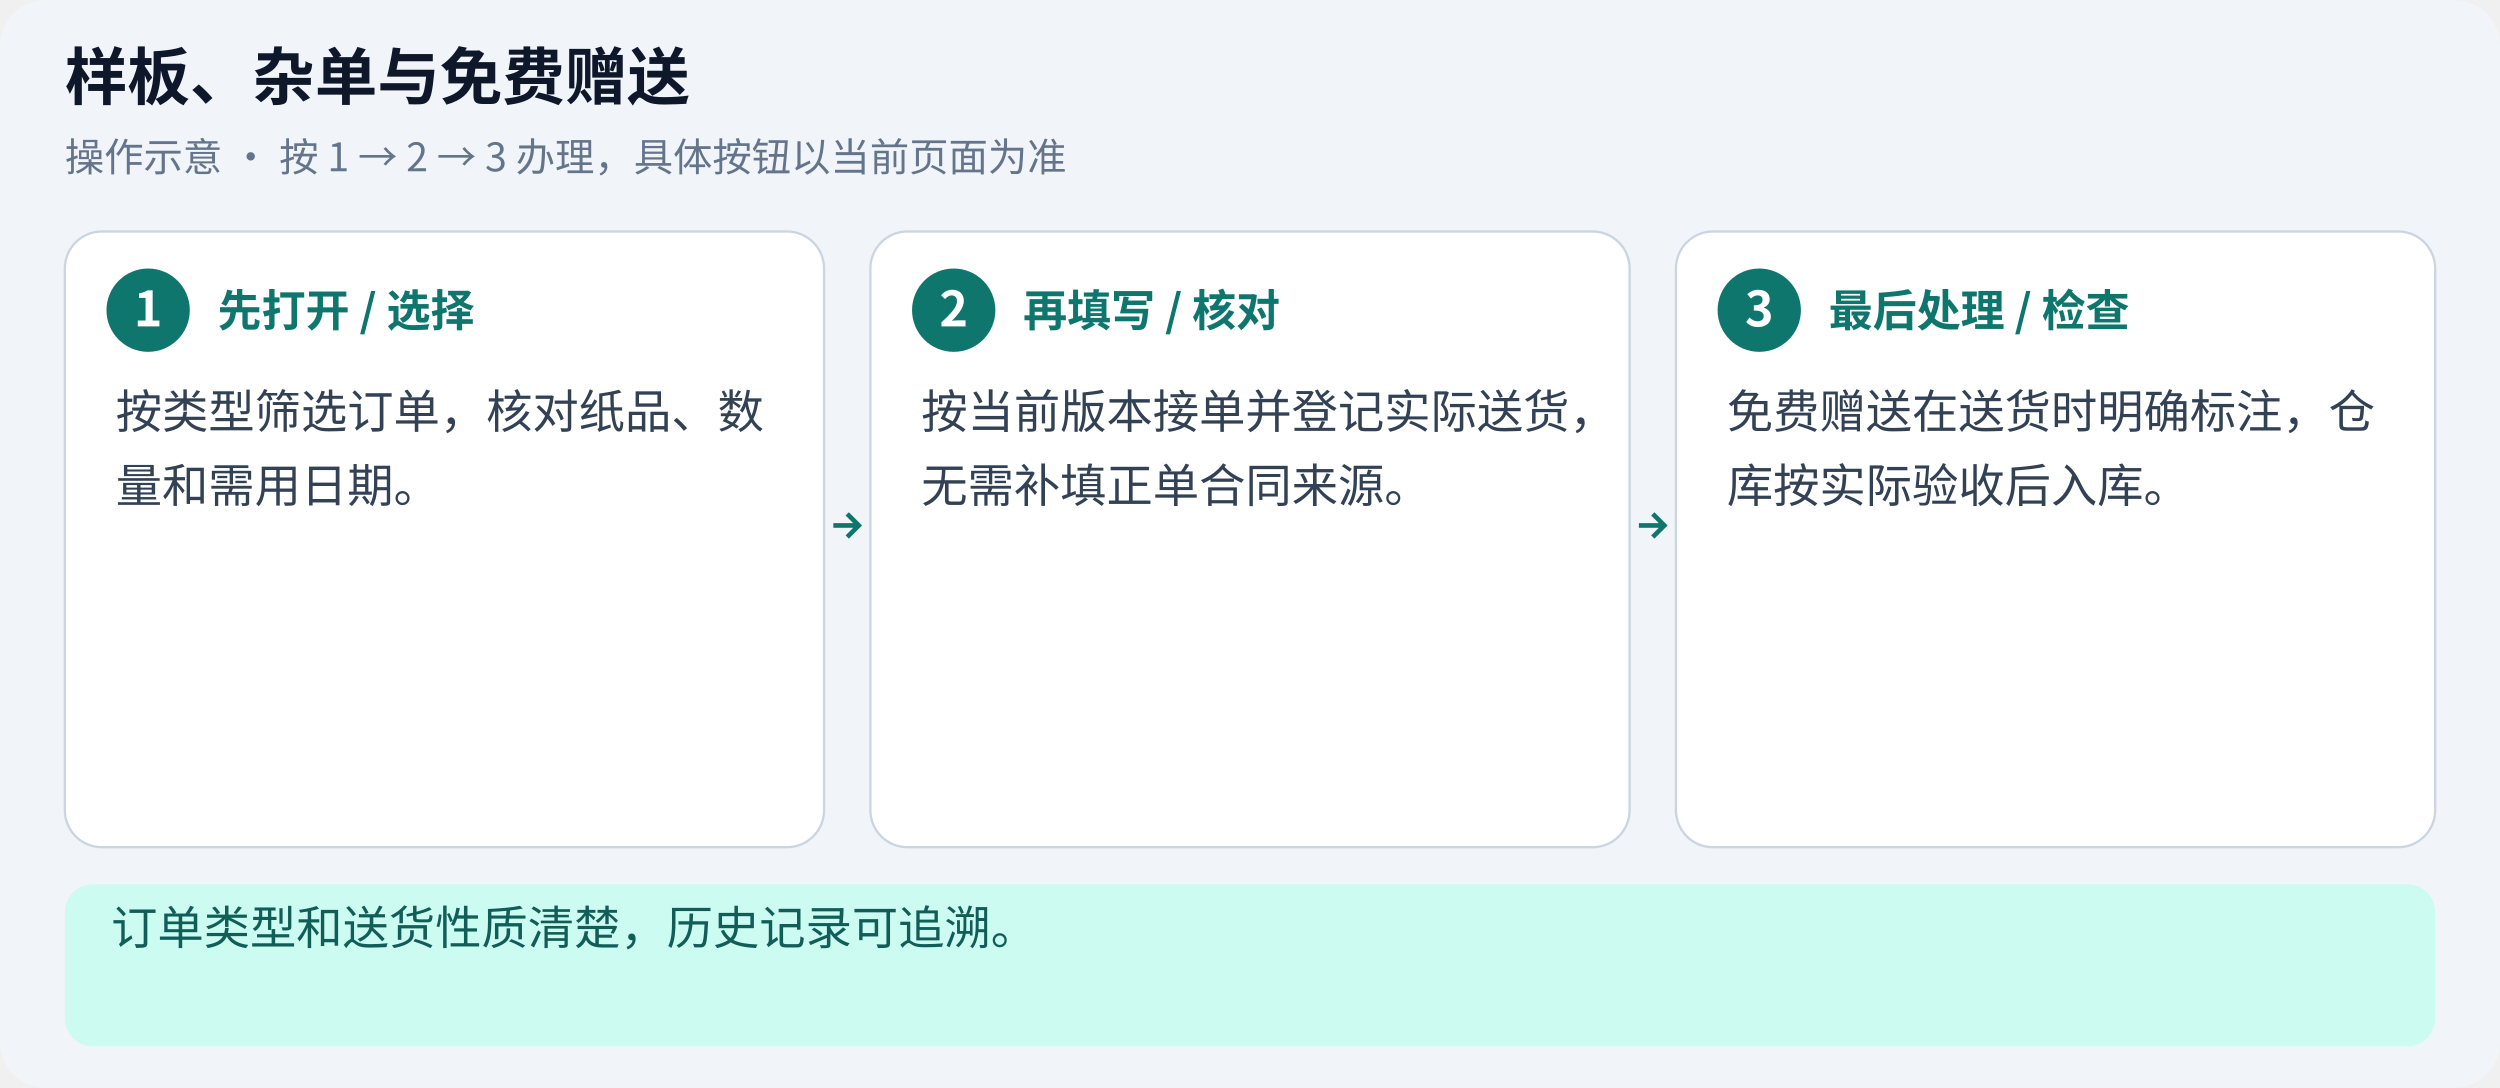
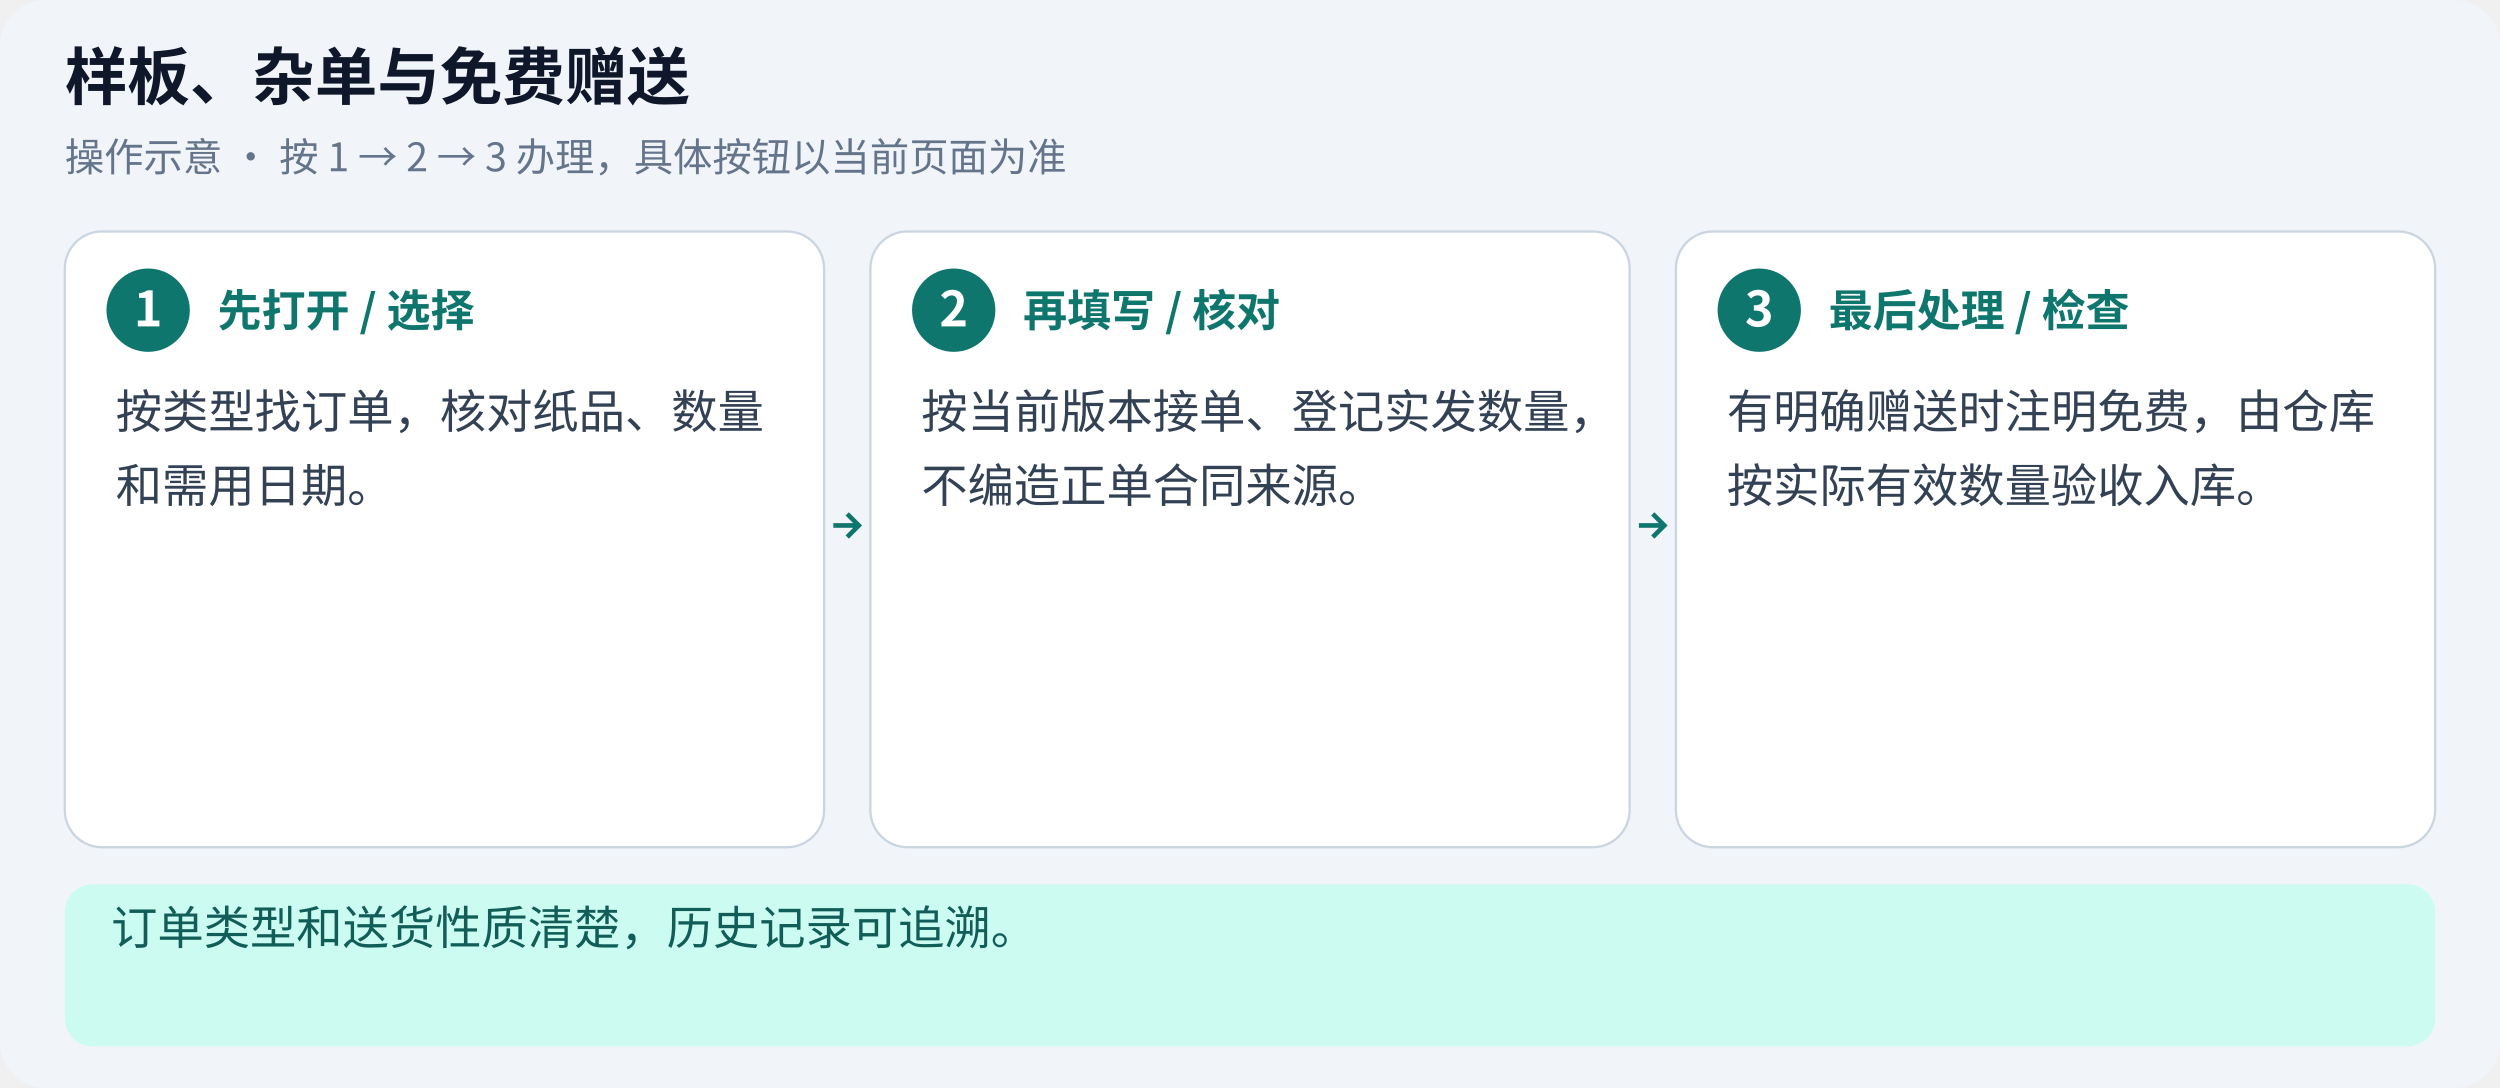
<svg xmlns="http://www.w3.org/2000/svg" width="1080" height="470" viewBox="0 0 1080 470" role="img" aria-labelledby="title desc">
  <rect width="1080" height="470" rx="20" fill="#f1f5f9" />
  <g font-family="Microsoft YaHei, Noto Sans CJK SC, sans-serif">
    <text x="28" y="43" font-size="27" font-weight="700" fill="#0f172a">样板、杂单与免费赠送</text>
    <text x="28" y="74" font-size="17" fill="#64748b">操作示意 · 按 1 → 2 → 3 办理，具体按钮以当前页面为准</text>
    <rect x="28" y="100" width="328" height="266" rx="16" fill="white" stroke="#cbd5e1" />
    <circle cx="64" cy="134" r="18" fill="#0f766e" />
    <text x="64" y="141" text-anchor="middle" fill="white" font-size="21" font-weight="700">1</text>
    <text x="94" y="141" fill="#0f766e" font-size="19" font-weight="700">先打开 / 选择</text>
    <text x="50" y="185" font-size="20" fill="#334155">
-       <tspan x="50" dy="0">按类型筛选订单，核对纸品、数</tspan>
-       <tspan x="50" dy="32">量和需用日期。</tspan>
+       <tspan x="50" dy="0">按类型找订单，核对纸品、数量</tspan>
+       <tspan x="50" dy="32">和需用日期。</tspan>
    </text>
    <path d="M360 227 h10 m-4 -5 5 5 -5 5" stroke="#0f766e" fill="none" stroke-width="2" />
    <rect x="376" y="100" width="328" height="266" rx="16" fill="white" stroke="#cbd5e1" />
    <circle cx="412" cy="134" r="18" fill="#0f766e" />
    <text x="412" y="141" text-anchor="middle" fill="white" font-size="21" font-weight="700">2</text>
    <text x="442" y="141" fill="#0f766e" font-size="19" font-weight="700">再填写 / 核对</text>
    <text x="398" y="185" font-size="20" fill="#334155">
-       <tspan x="398" dy="0">按当前版本接单并登记实际送货，</tspan>
-       <tspan x="398" dy="32">无需补填正单合同来源。</tspan>
+       <tspan x="398" dy="0">按当前版本接单、登记实发数量，</tspan>
+       <tspan x="398" dy="32">不编造正单合同来源。</tspan>
    </text>
    <path d="M708 227 h10 m-4 -5 5 5 -5 5" stroke="#0f766e" fill="none" stroke-width="2" />
    <rect x="724" y="100" width="328" height="266" rx="16" fill="white" stroke="#cbd5e1" />
    <circle cx="760" cy="134" r="18" fill="#0f766e" />
    <text x="760" y="141" text-anchor="middle" fill="white" font-size="21" font-weight="700">3</text>
    <text x="790" y="141" fill="#0f766e" font-size="19" font-weight="700">最后处理 / 检查</text>
    <text x="746" y="185" font-size="20" fill="#334155">
-       <tspan x="746" dy="0">免费赠送在送货时明确标注，仓</tspan>
-       <tspan x="746" dy="32">库按实际验收后入库。</tspan>
+       <tspan x="746" dy="0">有明确赠送时注明免费，由仓库</tspan>
+       <tspan x="746" dy="32">按实际有效数量验收入库。</tspan>
    </text>
    <rect x="28" y="382" width="1024" height="70" rx="12" fill="#ccfbf1" />
    <text x="48" y="408" font-size="20" fill="#115e59">
      <tspan x="48" dy="0">订单类型和送货性质清楚，历史记录可追溯。</tspan>
    </text>
  </g>
</svg>
